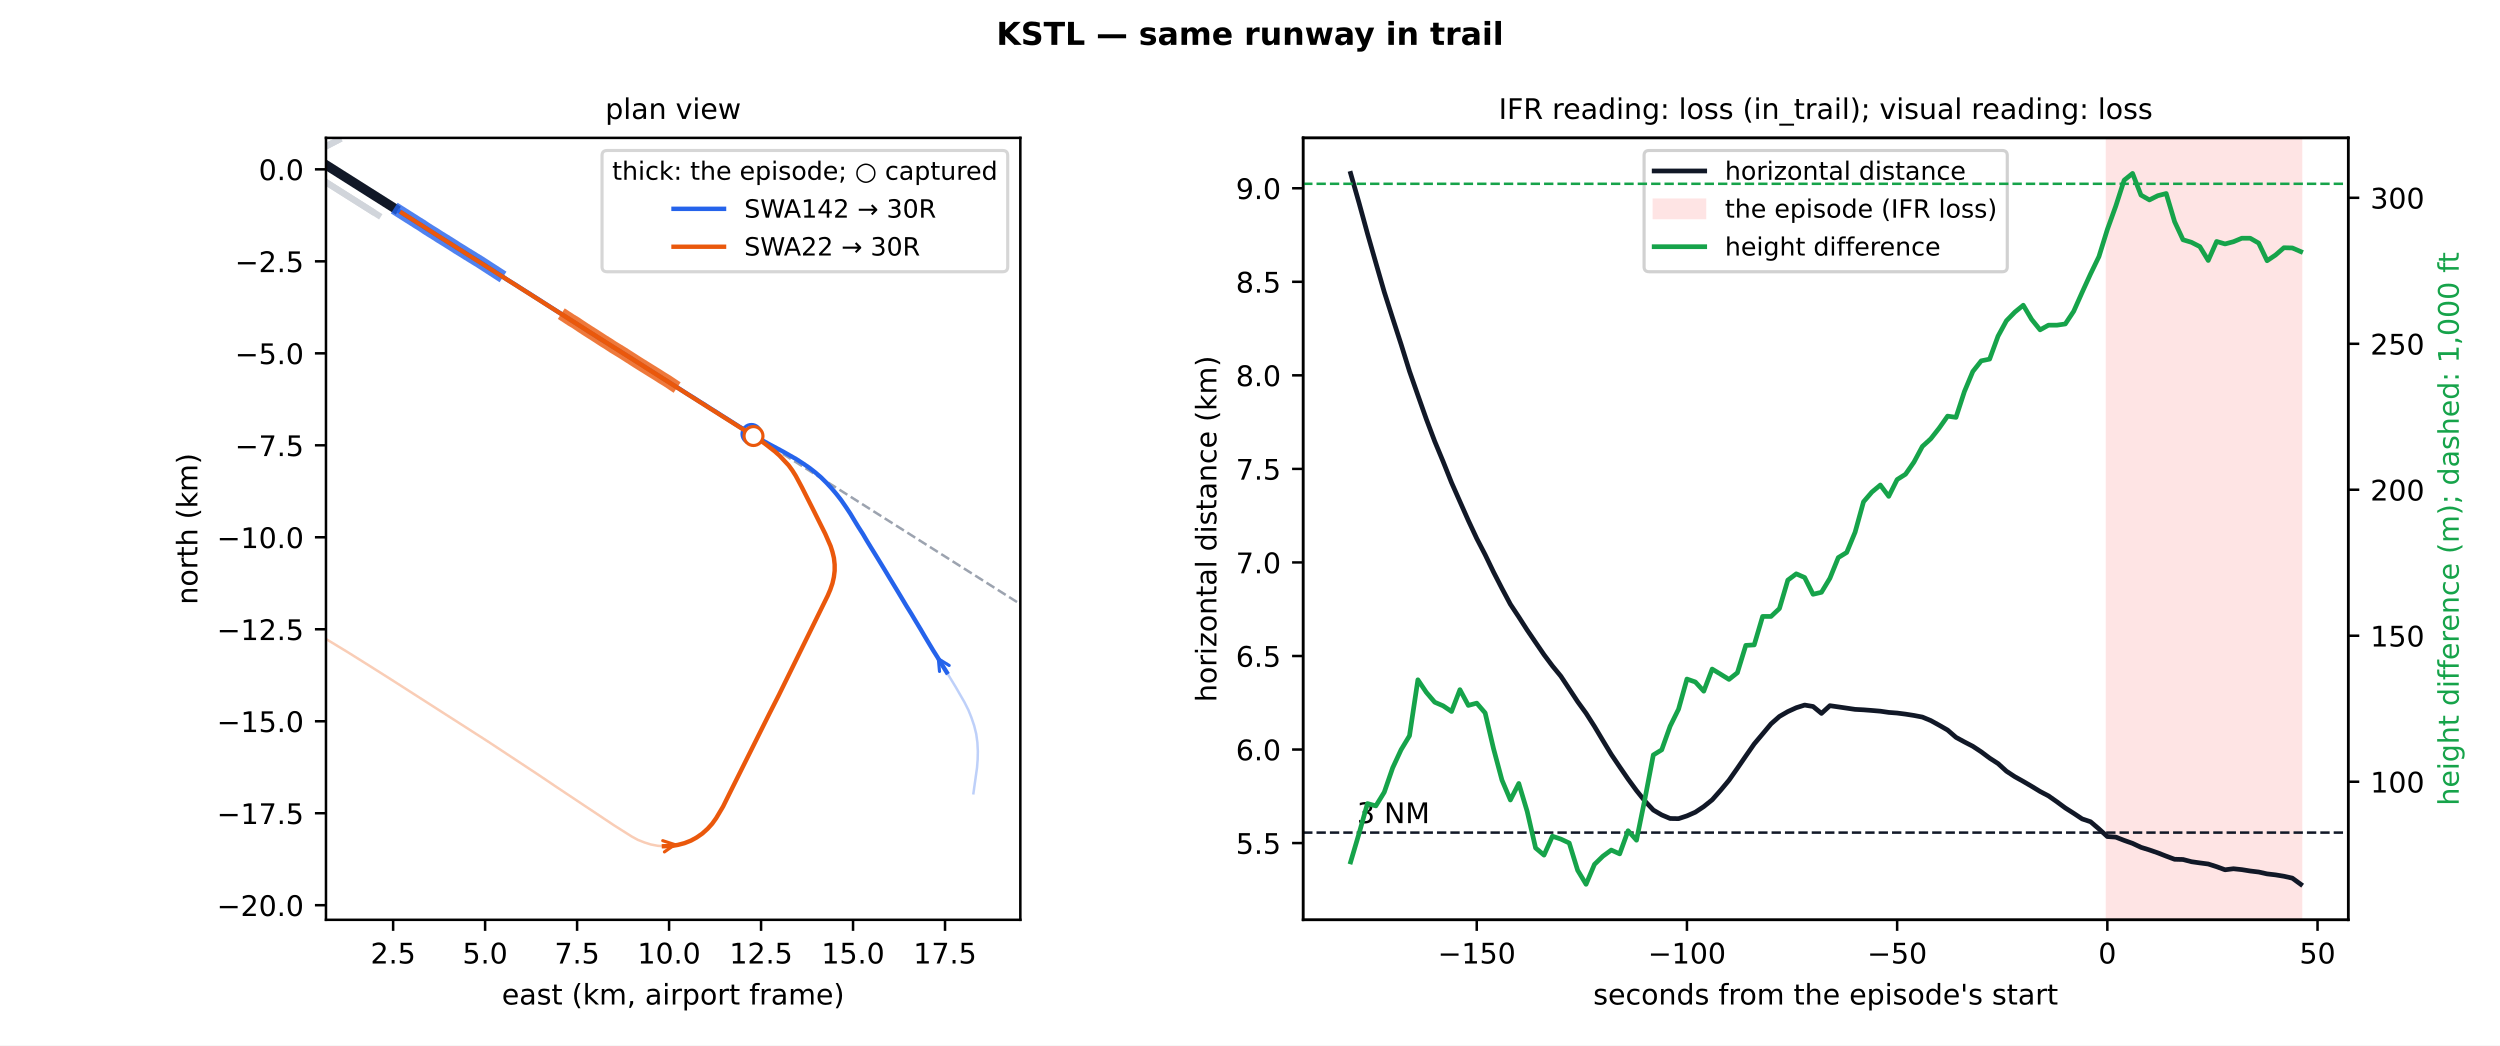
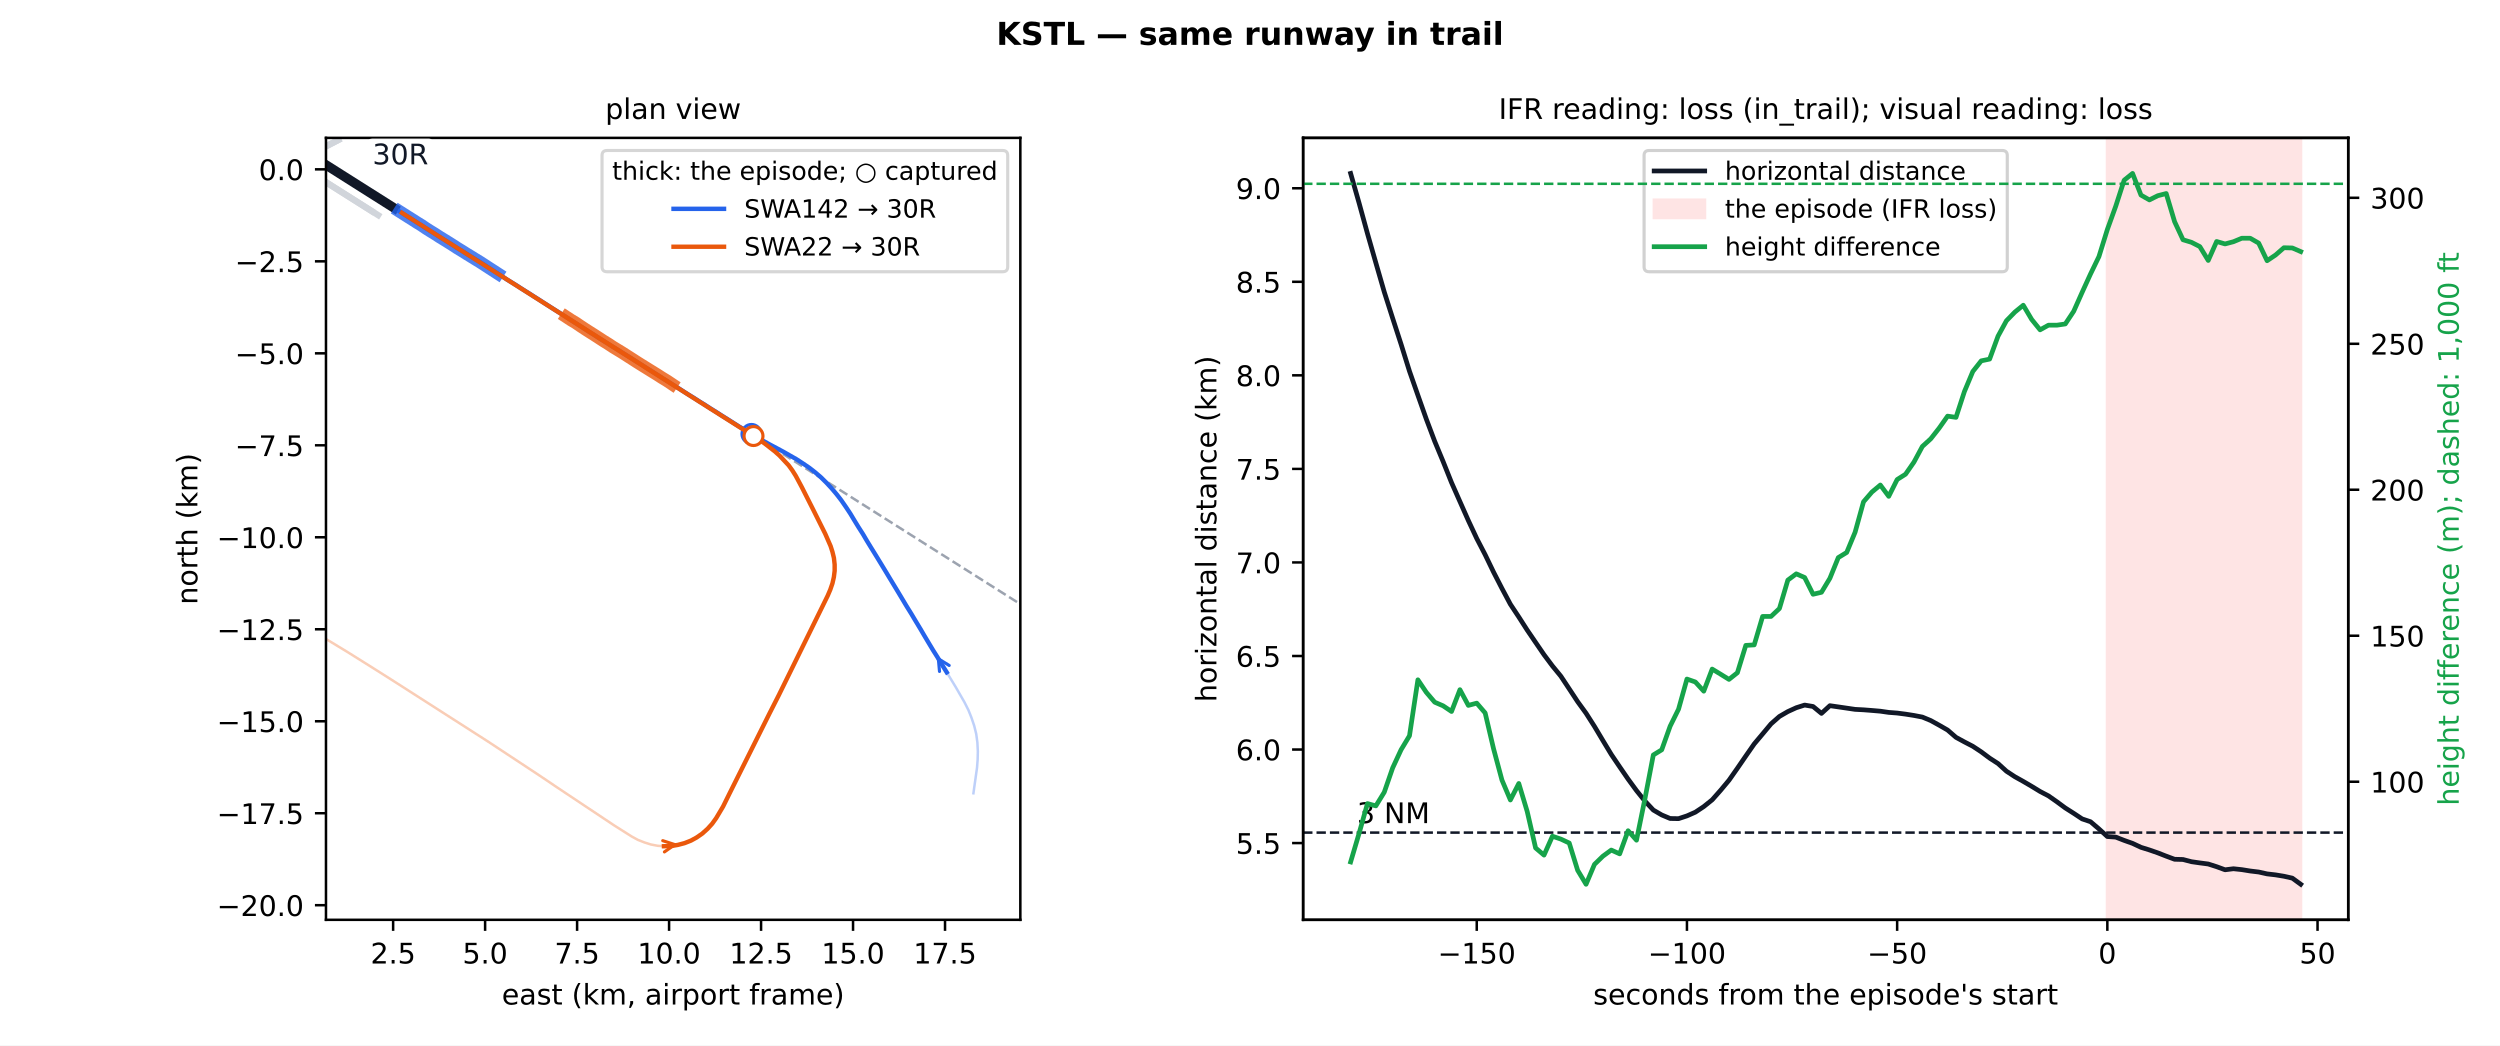
<svg xmlns="http://www.w3.org/2000/svg" xmlns:xlink="http://www.w3.org/1999/xlink" width="792pt" height="331.2pt" viewBox="0 0 792 331.2" version="1.1">
  <defs>
    <style type="text/css">*{stroke-linejoin: round; stroke-linecap: butt}</style>
  </defs>
  <g id="figure_1">
    <g id="patch_1">
      <path d="M 0 331.2  L 792 331.2  L 792 0  L 0 0  z " style="fill: #ffffff" />
    </g>
    <g id="axes_1">
      <g id="patch_2">
        <path d="M 103.269 291.398  L 323.242 291.398  L 323.242 43.682  L 103.269 43.682  z " style="fill: #ffffff" />
      </g>
      <g id="matplotlib.axis_1">
        <g id="xtick_1">
          <g id="line2d_1">
            <defs>
              <path id="mc7e60ac527" d="M 0 0  L 0 3.5  " style="stroke: #000000; stroke-width: 0.8" />
            </defs>
            <g>
              <use xlink:href="#mc7e60ac527" x="124.543" y="291.398" style="stroke: #000000; stroke-width: 0.8" />
            </g>
          </g>
          <g id="text_1">
            <text style="font-size: 9px; font-family: 'DejaVu Sans', 'Bitstream Vera Sans', 'Computer Modern Sans Serif', 'Lucida Grande', 'Verdana', 'Geneva', 'Lucid', 'Arial', 'Helvetica', 'Avant Garde', sans-serif; text-anchor: middle" x="124.543" y="305.236" transform="rotate(-0 124.5431 305.2358)">2.5</text>
          </g>
        </g>
        <g id="xtick_2">
          <g id="line2d_2">
            <g>
              <use xlink:href="#mc7e60ac527" x="153.683" y="291.398" style="stroke: #000000; stroke-width: 0.8" />
            </g>
          </g>
          <g id="text_2">
            <text style="font-size: 9px; font-family: 'DejaVu Sans', 'Bitstream Vera Sans', 'Computer Modern Sans Serif', 'Lucida Grande', 'Verdana', 'Geneva', 'Lucid', 'Arial', 'Helvetica', 'Avant Garde', sans-serif; text-anchor: middle" x="153.683" y="305.236" transform="rotate(-0 153.6833 305.2358)">5.0</text>
          </g>
        </g>
        <g id="xtick_3">
          <g id="line2d_3">
            <g>
              <use xlink:href="#mc7e60ac527" x="182.824" y="291.398" style="stroke: #000000; stroke-width: 0.8" />
            </g>
          </g>
          <g id="text_3">
            <text style="font-size: 9px; font-family: 'DejaVu Sans', 'Bitstream Vera Sans', 'Computer Modern Sans Serif', 'Lucida Grande', 'Verdana', 'Geneva', 'Lucid', 'Arial', 'Helvetica', 'Avant Garde', sans-serif; text-anchor: middle" x="182.824" y="305.236" transform="rotate(-0 182.8236 305.2358)">7.5</text>
          </g>
        </g>
        <g id="xtick_4">
          <g id="line2d_4">
            <g>
              <use xlink:href="#mc7e60ac527" x="211.964" y="291.398" style="stroke: #000000; stroke-width: 0.8" />
            </g>
          </g>
          <g id="text_4">
            <text style="font-size: 9px; font-family: 'DejaVu Sans', 'Bitstream Vera Sans', 'Computer Modern Sans Serif', 'Lucida Grande', 'Verdana', 'Geneva', 'Lucid', 'Arial', 'Helvetica', 'Avant Garde', sans-serif; text-anchor: middle" x="211.964" y="305.236" transform="rotate(-0 211.9638 305.2358)">10.0</text>
          </g>
        </g>
        <g id="xtick_5">
          <g id="line2d_5">
            <g>
              <use xlink:href="#mc7e60ac527" x="241.104" y="291.398" style="stroke: #000000; stroke-width: 0.8" />
            </g>
          </g>
          <g id="text_5">
            <text style="font-size: 9px; font-family: 'DejaVu Sans', 'Bitstream Vera Sans', 'Computer Modern Sans Serif', 'Lucida Grande', 'Verdana', 'Geneva', 'Lucid', 'Arial', 'Helvetica', 'Avant Garde', sans-serif; text-anchor: middle" x="241.104" y="305.236" transform="rotate(-0 241.1041 305.2358)">12.5</text>
          </g>
        </g>
        <g id="xtick_6">
          <g id="line2d_6">
            <g>
              <use xlink:href="#mc7e60ac527" x="270.244" y="291.398" style="stroke: #000000; stroke-width: 0.8" />
            </g>
          </g>
          <g id="text_6">
            <text style="font-size: 9px; font-family: 'DejaVu Sans', 'Bitstream Vera Sans', 'Computer Modern Sans Serif', 'Lucida Grande', 'Verdana', 'Geneva', 'Lucid', 'Arial', 'Helvetica', 'Avant Garde', sans-serif; text-anchor: middle" x="270.244" y="305.236" transform="rotate(-0 270.2444 305.2358)">15.0</text>
          </g>
        </g>
        <g id="xtick_7">
          <g id="line2d_7">
            <g>
              <use xlink:href="#mc7e60ac527" x="299.385" y="291.398" style="stroke: #000000; stroke-width: 0.8" />
            </g>
          </g>
          <g id="text_7">
            <text style="font-size: 9px; font-family: 'DejaVu Sans', 'Bitstream Vera Sans', 'Computer Modern Sans Serif', 'Lucida Grande', 'Verdana', 'Geneva', 'Lucid', 'Arial', 'Helvetica', 'Avant Garde', sans-serif; text-anchor: middle" x="299.385" y="305.236" transform="rotate(-0 299.3846 305.2358)">17.5</text>
          </g>
        </g>
        <g id="text_8">
          <text style="font-size: 9px; font-family: 'DejaVu Sans', 'Bitstream Vera Sans', 'Computer Modern Sans Serif', 'Lucida Grande', 'Verdana', 'Geneva', 'Lucid', 'Arial', 'Helvetica', 'Avant Garde', sans-serif; text-anchor: middle" x="213.255" y="318.236" transform="rotate(-0 213.2555 318.2365)">east (km, airport frame)</text>
        </g>
      </g>
      <g id="matplotlib.axis_2">
        <g id="ytick_1">
          <g id="line2d_8">
            <defs>
              <path id="m65dd26fcb1" d="M 0 0  L -3.5 0  " style="stroke: #000000; stroke-width: 0.8" />
            </defs>
            <g>
              <use xlink:href="#m65dd26fcb1" x="103.269" y="286.772" style="stroke: #000000; stroke-width: 0.8" />
            </g>
          </g>
          <g id="text_9">
            <text style="font-size: 9px; font-family: 'DejaVu Sans', 'Bitstream Vera Sans', 'Computer Modern Sans Serif', 'Lucida Grande', 'Verdana', 'Geneva', 'Lucid', 'Arial', 'Helvetica', 'Avant Garde', sans-serif; text-anchor: end" x="96.269" y="290.191" transform="rotate(-0 96.26948 290.1907)">−20.0</text>
          </g>
        </g>
        <g id="ytick_2">
          <g id="line2d_9">
            <g>
              <use xlink:href="#m65dd26fcb1" x="103.269" y="257.632" style="stroke: #000000; stroke-width: 0.8" />
            </g>
          </g>
          <g id="text_10">
            <text style="font-size: 9px; font-family: 'DejaVu Sans', 'Bitstream Vera Sans', 'Computer Modern Sans Serif', 'Lucida Grande', 'Verdana', 'Geneva', 'Lucid', 'Arial', 'Helvetica', 'Avant Garde', sans-serif; text-anchor: end" x="96.269" y="261.05" transform="rotate(-0 96.26948 261.0505)">−17.5</text>
          </g>
        </g>
        <g id="ytick_3">
          <g id="line2d_10">
            <g>
              <use xlink:href="#m65dd26fcb1" x="103.269" y="228.491" style="stroke: #000000; stroke-width: 0.8" />
            </g>
          </g>
          <g id="text_11">
            <text style="font-size: 9px; font-family: 'DejaVu Sans', 'Bitstream Vera Sans', 'Computer Modern Sans Serif', 'Lucida Grande', 'Verdana', 'Geneva', 'Lucid', 'Arial', 'Helvetica', 'Avant Garde', sans-serif; text-anchor: end" x="96.269" y="231.91" transform="rotate(-0 96.26948 231.9102)">−15.0</text>
          </g>
        </g>
        <g id="ytick_4">
          <g id="line2d_11">
            <g>
              <use xlink:href="#m65dd26fcb1" x="103.269" y="199.351" style="stroke: #000000; stroke-width: 0.8" />
            </g>
          </g>
          <g id="text_12">
            <text style="font-size: 9px; font-family: 'DejaVu Sans', 'Bitstream Vera Sans', 'Computer Modern Sans Serif', 'Lucida Grande', 'Verdana', 'Geneva', 'Lucid', 'Arial', 'Helvetica', 'Avant Garde', sans-serif; text-anchor: end" x="96.269" y="202.77" transform="rotate(-0 96.26948 202.77)">−12.5</text>
          </g>
        </g>
        <g id="ytick_5">
          <g id="line2d_12">
            <g>
              <use xlink:href="#m65dd26fcb1" x="103.269" y="170.211" style="stroke: #000000; stroke-width: 0.8" />
            </g>
          </g>
          <g id="text_13">
            <text style="font-size: 9px; font-family: 'DejaVu Sans', 'Bitstream Vera Sans', 'Computer Modern Sans Serif', 'Lucida Grande', 'Verdana', 'Geneva', 'Lucid', 'Arial', 'Helvetica', 'Avant Garde', sans-serif; text-anchor: end" x="96.269" y="173.63" transform="rotate(-0 96.26948 173.6297)">−10.0</text>
          </g>
        </g>
        <g id="ytick_6">
          <g id="line2d_13">
            <g>
              <use xlink:href="#m65dd26fcb1" x="103.269" y="141.07" style="stroke: #000000; stroke-width: 0.8" />
            </g>
          </g>
          <g id="text_14">
            <text style="font-size: 9px; font-family: 'DejaVu Sans', 'Bitstream Vera Sans', 'Computer Modern Sans Serif', 'Lucida Grande', 'Verdana', 'Geneva', 'Lucid', 'Arial', 'Helvetica', 'Avant Garde', sans-serif; text-anchor: end" x="96.269" y="144.489" transform="rotate(-0 96.26948 144.4894)">−7.5</text>
          </g>
        </g>
        <g id="ytick_7">
          <g id="line2d_14">
            <g>
              <use xlink:href="#m65dd26fcb1" x="103.269" y="111.93" style="stroke: #000000; stroke-width: 0.8" />
            </g>
          </g>
          <g id="text_15">
            <text style="font-size: 9px; font-family: 'DejaVu Sans', 'Bitstream Vera Sans', 'Computer Modern Sans Serif', 'Lucida Grande', 'Verdana', 'Geneva', 'Lucid', 'Arial', 'Helvetica', 'Avant Garde', sans-serif; text-anchor: end" x="96.269" y="115.349" transform="rotate(-0 96.26948 115.3492)">−5.0</text>
          </g>
        </g>
        <g id="ytick_8">
          <g id="line2d_15">
            <g>
              <use xlink:href="#m65dd26fcb1" x="103.269" y="82.79" style="stroke: #000000; stroke-width: 0.8" />
            </g>
          </g>
          <g id="text_16">
            <text style="font-size: 9px; font-family: 'DejaVu Sans', 'Bitstream Vera Sans', 'Computer Modern Sans Serif', 'Lucida Grande', 'Verdana', 'Geneva', 'Lucid', 'Arial', 'Helvetica', 'Avant Garde', sans-serif; text-anchor: end" x="96.269" y="86.209" transform="rotate(-0 96.26948 86.20892)">−2.5</text>
          </g>
        </g>
        <g id="ytick_9">
          <g id="line2d_16">
            <g>
              <use xlink:href="#m65dd26fcb1" x="103.269" y="53.65" style="stroke: #000000; stroke-width: 0.8" />
            </g>
          </g>
          <g id="text_17">
            <text style="font-size: 9px; font-family: 'DejaVu Sans', 'Bitstream Vera Sans', 'Computer Modern Sans Serif', 'Lucida Grande', 'Verdana', 'Geneva', 'Lucid', 'Arial', 'Helvetica', 'Avant Garde', sans-serif; text-anchor: end" x="96.269" y="57.069" transform="rotate(-0 96.26948 57.06866)">0.0</text>
          </g>
        </g>
        <g id="text_18">
          <text style="font-size: 9px; font-family: 'DejaVu Sans', 'Bitstream Vera Sans', 'Computer Modern Sans Serif', 'Lucida Grande', 'Verdana', 'Geneva', 'Lucid', 'Arial', 'Helvetica', 'Avant Garde', sans-serif; text-anchor: middle" x="62.527" y="167.54" transform="rotate(-90 62.52659 167.5401)">north (km)</text>
        </g>
      </g>
      <g id="line2d_17">
        <path d="M 84.054 56.262  L 108.062 43.882  " clip-path="url(#pfcea15c31d)" style="fill: none; stroke: #d1d5db; stroke-width: 2" />
      </g>
      <g id="line2d_18">
        <path d="M 55.054 39.045  L 82.088 56.121  " clip-path="url(#pfcea15c31d)" style="fill: none; stroke: #d1d5db; stroke-width: 2" />
      </g>
      <g id="line2d_19">
        <path d="M 99.128 49.632  L 126.195 66.742  " clip-path="url(#pfcea15c31d)" style="fill: none; stroke: #d1d5db; stroke-width: 2" />
      </g>
      <g id="line2d_20">
        <path d="M 87.542 47.781  L 120.637 68.698  " clip-path="url(#pfcea15c31d)" style="fill: none; stroke: #d1d5db; stroke-width: 2" />
      </g>
      <g id="line2d_21">
        <path d="M 108.051 43.892  L 84.04 56.265  " clip-path="url(#pfcea15c31d)" style="fill: none; stroke: #d1d5db; stroke-width: 2" />
      </g>
      <g id="line2d_22">
        <path d="M 82.085 56.12  L 55.057 39.036  " clip-path="url(#pfcea15c31d)" style="fill: none; stroke: #d1d5db; stroke-width: 2" />
      </g>
      <g id="line2d_23">
        <path d="M 118.618 67.431  L 85.53 46.502  " clip-path="url(#pfcea15c31d)" style="fill: none; stroke: #d1d5db; stroke-width: 2" />
      </g>
      <g id="line2d_24">
        <path d="M 126.184 66.742  L 99.123 49.624  " clip-path="url(#pfcea15c31d)" style="fill: none; stroke: #111827; stroke-width: 3" />
      </g>
      <g id="line2d_25">
        <path d="M 126.184 66.742  L 323.199 191.365  " clip-path="url(#pfcea15c31d)" style="fill: none; stroke-dasharray: 2.96,1.28; stroke-dashoffset: 0; stroke: #9ca3af; stroke-width: 0.8" />
      </g>
      <g id="line2d_26">
        <path d="M 308.377 251.306  L 309.519 243.228  L 309.717 240.696  L 309.783 238.036  L 309.636 235.23  L 309.263 232.494  L 308.611 229.879  L 307.743 227.315  L 306.808 224.98  L 305.517 222.416  L 302.775 217.672  L 269.383 162.722  L 266.519 158.49  L 265.033 156.567  L 263.412 154.655  L 260.013 151.157  L 256.428 148.222  L 252.273 145.458  L 244.016 140.898  L 240.034 138.654  L 232.383 134.005  L 195.501 110.687  L 189.454 106.926  L 182.167 102.252  L 161.928 89.362  L 157.683 86.657  L 149.127 81.211  L 141.97 76.729  L 132.137 70.52  L 126.582 66.995  L 126.582 66.995  " clip-path="url(#pfcea15c31d)" style="fill: none; stroke: #2563eb; stroke-opacity: 0.3; stroke-width: 0.8; stroke-linecap: square" />
      </g>
      <g id="line2d_27">
        <path d="M 299.929 212.992  L 298.467 210.641  L 297.107 208.384  L 295.631 206.048  L 294.197 203.662  L 292.816 201.351  L 291.603 199.279  L 289.998 196.622  L 288.636 194.341  L 287.17 191.987  L 285.769 189.636  L 284.418 187.387  L 282.983 185.019  L 281.509 182.584  L 280.135 180.302  L 278.771 178.062  L 277.434 175.878  L 275.989 173.543  L 274.655 171.367  L 273.352 169.151  L 271.944 166.954  L 270.649 164.836  L 269.383 162.722  L 267.98 160.605  L 266.519 158.49  L 265.033 156.567  L 263.412 154.655  L 261.738 152.855  L 260.013 151.157  L 258.174 149.581  L 256.428 148.222  L 254.28 146.762  L 252.273 145.458  L 250.24 144.307  L 248.182 143.125  L 246.091 142.003  L 244.016 140.898  L 242.07 139.831  L 240.034 138.654  L 238.057 137.473  L 236.178 136.336  L 234.209 135.174  L 232.383 134.005  L 230.557 132.846  L 228.744 131.714  L 226.924 130.544  L 225.122 129.429  L 223.32 128.258  L 221.578 127.193  L 219.792 126.034  L 218.041 124.973  L 216.333 123.879  L 214.602 122.758  L 212.977 121.739  L 211.279 120.656  L 210.106 119.946  L 208.016 118.584  L 206.401 117.577  L 204.842 116.588  L 203.236 115.56  L 201.619 114.548  L 200.067 113.542  L 198.582 112.616  L 197.057 111.684  L 195.501 110.687  L 193.981 109.77  L 192.469 108.792  L 190.954 107.862  L 189.454 106.926  L 188.001 105.97  L 186.481 105.044  L 185.146 104.148  L 183.659 103.182  L 182.167 102.252  L 180.702 101.312  L 179.345 100.424  L 177.834 99.453  L 176.437 98.574  L 175.005 97.672  L 173.491 96.699  L 172.06 95.783  L 170.64 94.858  L 169.124 93.908  L 167.701 92.985  L 166.321 92.137  L 164.875 91.22  L 163.493 90.319  L 161.928 89.362  L 160.539 88.515  L 159.303 87.674  L 157.683 86.657  L 156.282 85.745  L 154.833 84.816  L 153.438 83.901  L 151.968 82.953  L 150.525 82.077  L 149.127 81.211  L 147.778 80.391  L 146.28 79.444  L 144.823 78.559  L 143.4 77.628  L 141.97 76.729  L 140.575 75.863  L 139.256 75.058  L 137.717 74.057  L 136.3 73.193  L 134.898 72.303  L 133.48 71.341  L 132.137 70.52  L 130.735 69.622  L 129.332 68.744  L 127.957 67.869  L 126.582 66.995  " clip-path="url(#pfcea15c31d)" style="fill: none; stroke: #2563eb; stroke-width: 1.4; stroke-linecap: square" />
      </g>
      <g id="line2d_28">
        <path d="M 157.683 86.657  L 156.282 85.745  L 154.833 84.816  L 153.438 83.901  L 151.968 82.953  L 150.525 82.077  L 149.127 81.211  L 147.778 80.391  L 146.28 79.444  L 144.823 78.559  L 143.4 77.628  L 141.97 76.729  L 140.575 75.863  L 139.256 75.058  L 137.717 74.057  L 136.3 73.193  L 134.898 72.303  L 133.48 71.341  L 132.137 70.52  L 130.735 69.622  L 129.332 68.744  L 127.957 67.869  L 126.582 66.995  " clip-path="url(#pfcea15c31d)" style="fill: none; stroke: #2563eb; stroke-opacity: 0.8; stroke-width: 4; stroke-linecap: square" />
      </g>
      <g id="line2d_29">
        <defs>
          <path id="m8facad682d" d="M 0 3  C 0.796 3 1.559 2.684 2.121 2.121  C 2.684 1.559 3 0.796 3 0  C 3 -0.796 2.684 -1.559 2.121 -2.121  C 1.559 -2.684 0.796 -3 0 -3  C -0.796 -3 -1.559 -2.684 -2.121 -2.121  C -2.684 -1.559 -3 -0.796 -3 0  C -3 0.796 -2.684 1.559 -2.121 2.121  C -1.559 2.684 -0.796 3 0 3  z " style="stroke: #2563eb" />
        </defs>
        <g clip-path="url(#pfcea15c31d)">
          <use xlink:href="#m8facad682d" x="238.057" y="137.473" style="fill: #ffffff; stroke: #2563eb" />
        </g>
      </g>
      <g id="line2d_30">
        <path d="M -1 136.412  L 27.743 154.355  L 53.824 171.09  L 89.253 193.873  L 93.834 196.726  L 109.834 206.407  L 118.632 211.922  L 124.916 215.904  L 150.623 232.372  L 154.368 234.772  L 170.972 245.728  L 176.365 249.367  L 194.536 261.468  L 200.109 264.991  L 202.067 266.064  L 204.147 266.883  L 206.201 267.534  L 208.375 267.948  L 210.34 268.086  L 212.602 268.035  L 214.769 267.658  L 216.868 267.105  L 218.897 266.304  L 220.686 265.32  L 222.46 264.093  L 224.142 262.582  L 225.593 260.99  L 226.883 259.191  L 229.067 255.511  L 231.035 251.531  L 243.773 226.023  L 246.729 220.214  L 262.218 188.713  L 263.035 186.796  L 263.716 184.82  L 264.168 182.84  L 264.415 180.845  L 264.416 178.858  L 264.182 176.741  L 263.713 174.81  L 263.138 173.01  L 261.435 169.112  L 257.707 161.632  L 254.031 154.366  L 252.103 150.764  L 251.008 149.024  L 249.845 147.419  L 246.979 144.36  L 245.413 142.961  L 242.142 140.418  L 237.031 137.038  L 224.805 129.308  L 145.78 79.14  L 140.013 75.496  L 127.332 67.442  L 127.332 67.442  " clip-path="url(#pfcea15c31d)" style="fill: none; stroke: #ea580c; stroke-opacity: 0.3; stroke-width: 0.8; stroke-linecap: square" />
      </g>
      <g id="line2d_31">
        <path d="M 210.34 268.086  L 212.602 268.035  L 214.769 267.658  L 216.868 267.105  L 218.897 266.304  L 220.686 265.32  L 222.46 264.093  L 224.142 262.582  L 225.593 260.99  L 226.883 259.191  L 229.067 255.511  L 231.035 251.531  L 243.773 226.023  L 246.729 220.214  L 262.218 188.713  L 263.035 186.796  L 263.716 184.82  L 264.168 182.84  L 264.415 180.845  L 264.416 178.858  L 264.182 176.741  L 263.713 174.81  L 263.138 173.01  L 261.435 169.112  L 257.707 161.632  L 254.031 154.366  L 252.103 150.764  L 251.008 149.024  L 249.845 147.419  L 246.979 144.36  L 245.413 142.961  L 242.142 140.418  L 237.031 137.038  L 224.805 129.308  L 145.78 79.14  L 140.013 75.496  L 127.332 67.442  L 127.332 67.442  " clip-path="url(#pfcea15c31d)" style="fill: none; stroke: #ea580c; stroke-width: 1.4; stroke-linecap: square" />
      </g>
      <g id="line2d_32">
        <path d="M 212.849 121.67  L 211.303 120.636  L 209.679 119.65  L 208.083 118.621  L 206.426 117.602  L 204.836 116.611  L 203.257 115.632  L 201.711 114.663  L 200.206 113.692  L 198.718 112.741  L 197.129 111.719  L 195.678 110.835  L 194.153 109.91  L 192.652 108.914  L 191.143 107.984  L 189.7 107.041  L 188.265 106.111  L 186.756 105.161  L 185.297 104.225  L 183.889 103.295  L 182.445 102.309  L 180.958 101.421  L 179.488 100.458  " clip-path="url(#pfcea15c31d)" style="fill: none; stroke: #ea580c; stroke-opacity: 0.8; stroke-width: 4; stroke-linecap: square" />
      </g>
      <g id="line2d_33">
        <defs>
          <path id="mf79ed0f9c4" d="M 0 3  C 0.796 3 1.559 2.684 2.121 2.121  C 2.684 1.559 3 0.796 3 0  C 3 -0.796 2.684 -1.559 2.121 -2.121  C 1.559 -2.684 0.796 -3 0 -3  C -0.796 -3 -1.559 -2.684 -2.121 -2.121  C -2.684 -1.559 -3 -0.796 -3 0  C -3 0.796 -2.684 1.559 -2.121 2.121  C -1.559 2.684 -0.796 3 0 3  z " style="stroke: #ea580c" />
        </defs>
        <g clip-path="url(#pfcea15c31d)">
          <use xlink:href="#mf79ed0f9c4" x="238.708" y="138.137" style="fill: #ffffff; stroke: #ea580c" />
        </g>
      </g>
      <g id="patch_3">
        <path d="M 103.269 291.398  L 103.269 43.682  " style="fill: none; stroke: #000000; stroke-width: 0.8; stroke-linejoin: miter; stroke-linecap: square" />
      </g>
      <g id="patch_4">
        <path d="M 323.242 291.398  L 323.242 43.682  " style="fill: none; stroke: #000000; stroke-width: 0.8; stroke-linejoin: miter; stroke-linecap: square" />
      </g>
      <g id="patch_5">
        <path d="M 103.269 291.398  L 323.242 291.398  " style="fill: none; stroke: #000000; stroke-width: 0.8; stroke-linejoin: miter; stroke-linecap: square" />
      </g>
      <g id="patch_6">
        <path d="M 103.269 43.682  L 323.242 43.682  " style="fill: none; stroke: #000000; stroke-width: 0.8; stroke-linejoin: miter; stroke-linecap: square" />
      </g>
-       <g id="patch_7">
+       <g id="text_19">
+         <g id="patch_7">
+           <path d="M 117.999 55.582  L 135.705 55.582  Q 137.055 55.582 137.055 54.232  L 137.055 45.232  Q 137.055 43.882 135.705 43.882  L 117.999 43.882  Q 116.649 43.882 116.649 45.232  L 116.649 54.232  Q 116.649 55.582 117.999 55.582  z " style="fill: #ffffff; opacity: 0.85" />
+         </g>
+         <text style="font-size: 9px; font-family: 'DejaVu Sans', 'Bitstream Vera Sans', 'Computer Modern Sans Serif', 'Lucida Grande', 'Verdana', 'Geneva', 'Lucid', 'Arial', 'Helvetica', 'Avant Garde', sans-serif; text-anchor: start; fill: #111827" x="117.999" y="52.07" transform="rotate(-0 117.9992 52.06963)">30R</text>
+       </g>
+       <g id="patch_8">
        <path d="M 298.878 211.293  Q 297.78 209.52 297.27 208.697  " style="fill: none; stroke: #2563eb; stroke-linecap: round" />
        <path d="M 297.635 212.705  L 297.27 208.697  L 300.696 210.81  " style="fill: none; stroke: #2563eb; stroke-linecap: round" />
      </g>
-       <g id="patch_8">
+       <g id="patch_9">
        <path d="M 212.32 267.788  Q 213.606 267.595 213.786 267.568  " style="fill: none; stroke: #ea580c; stroke-linecap: round" />
        <path d="M 209.958 266.323  L 213.786 267.568  L 210.493 269.883  " style="fill: none; stroke: #ea580c; stroke-linecap: round" />
      </g>
-       <g id="text_19">
+       <g id="text_20">
        <text style="font-size: 9px; font-family: 'DejaVu Sans', 'Bitstream Vera Sans', 'Computer Modern Sans Serif', 'Lucida Grande', 'Verdana', 'Geneva', 'Lucid', 'Arial', 'Helvetica', 'Avant Garde', sans-serif; text-anchor: middle" x="213.255" y="37.682" transform="rotate(-0 213.2555 37.68234)">plan view</text>
      </g>
      <g id="legend_1">
-         <g id="patch_9">
+         <g id="patch_10">
          <path d="M 192.325 86.084  L 317.642 86.084  Q 319.242 86.084 319.242 84.484  L 319.242 49.282  Q 319.242 47.682 317.642 47.682  L 192.325 47.682  Q 190.725 47.682 190.725 49.282  L 190.725 84.484  Q 190.725 86.084 192.325 86.084  z " style="fill: #ffffff; opacity: 0.8; stroke: #cccccc; stroke-linejoin: miter" />
        </g>
-         <g id="text_20">
+         <g id="text_21">
          <text style="font-size: 8px; font-family: 'DejaVu Sans', 'Bitstream Vera Sans', 'Computer Modern Sans Serif', 'Lucida Grande', 'Verdana', 'Geneva', 'Lucid', 'Arial', 'Helvetica', 'Avant Garde', sans-serif; text-anchor: start" x="193.925" y="56.961" transform="rotate(-0 193.9253 56.96109)">thick: the episode; ○ captured</text>
        </g>
        <g id="line2d_34">
          <path d="M 213.373 66.162  L 221.373 66.162  L 229.373 66.162  " style="fill: none; stroke: #2563eb; stroke-width: 1.4; stroke-linecap: square" />
        </g>
-         <g id="text_21">
+         <g id="text_22">
          <text style="font-size: 8px; font-family: 'DejaVu Sans', 'Bitstream Vera Sans', 'Computer Modern Sans Serif', 'Lucida Grande', 'Verdana', 'Geneva', 'Lucid', 'Arial', 'Helvetica', 'Avant Garde', sans-serif; text-anchor: start" x="235.773" y="68.962" transform="rotate(-0 235.7728 68.96172)">SWA142 → 30R</text>
        </g>
        <g id="line2d_35">
          <path d="M 213.373 78.162  L 221.373 78.162  L 229.373 78.162  " style="fill: none; stroke: #ea580c; stroke-width: 1.4; stroke-linecap: square" />
        </g>
-         <g id="text_22">
+         <g id="text_23">
          <text style="font-size: 8px; font-family: 'DejaVu Sans', 'Bitstream Vera Sans', 'Computer Modern Sans Serif', 'Lucida Grande', 'Verdana', 'Geneva', 'Lucid', 'Arial', 'Helvetica', 'Avant Garde', sans-serif; text-anchor: start" x="235.773" y="80.962" transform="rotate(-0 235.7728 80.96234)">SWA22 → 30R</text>
        </g>
      </g>
    </g>
    <g id="axes_2">
-       <g id="patch_10">
+       <g id="patch_11">
        <path d="M 412.831 291.398  L 743.918 291.398  L 743.918 43.682  L 412.831 43.682  z " style="fill: #ffffff" />
      </g>
-       <g id="patch_11">
+       <g id="patch_12">
        <path d="M 667.605 291.398  L 728.868 291.398  L 728.868 43.682  L 667.605 43.682  z " clip-path="url(#p0a7c5f6a83)" style="fill: #fecaca; opacity: 0.5; stroke: #fecaca; stroke-linejoin: miter" />
      </g>
      <g id="matplotlib.axis_3">
        <g id="xtick_8">
          <g id="line2d_36">
            <g>
              <use xlink:href="#mc7e60ac527" x="467.835" y="291.398" style="stroke: #000000; stroke-width: 0.8" />
            </g>
          </g>
-           <g id="text_23">
+           <g id="text_24">
            <text style="font-size: 9px; font-family: 'DejaVu Sans', 'Bitstream Vera Sans', 'Computer Modern Sans Serif', 'Lucida Grande', 'Verdana', 'Geneva', 'Lucid', 'Arial', 'Helvetica', 'Avant Garde', sans-serif; text-anchor: middle" x="467.835" y="305.236" transform="rotate(-0 467.8346 305.2358)">−150</text>
          </g>
        </g>
        <g id="xtick_9">
          <g id="line2d_37">
            <g>
              <use xlink:href="#mc7e60ac527" x="534.425" y="291.398" style="stroke: #000000; stroke-width: 0.8" />
            </g>
          </g>
-           <g id="text_24">
+           <g id="text_25">
            <text style="font-size: 9px; font-family: 'DejaVu Sans', 'Bitstream Vera Sans', 'Computer Modern Sans Serif', 'Lucida Grande', 'Verdana', 'Geneva', 'Lucid', 'Arial', 'Helvetica', 'Avant Garde', sans-serif; text-anchor: middle" x="534.425" y="305.236" transform="rotate(-0 534.4249 305.2358)">−100</text>
          </g>
        </g>
        <g id="xtick_10">
          <g id="line2d_38">
            <g>
              <use xlink:href="#mc7e60ac527" x="601.015" y="291.398" style="stroke: #000000; stroke-width: 0.8" />
            </g>
          </g>
-           <g id="text_25">
+           <g id="text_26">
            <text style="font-size: 9px; font-family: 'DejaVu Sans', 'Bitstream Vera Sans', 'Computer Modern Sans Serif', 'Lucida Grande', 'Verdana', 'Geneva', 'Lucid', 'Arial', 'Helvetica', 'Avant Garde', sans-serif; text-anchor: middle" x="601.015" y="305.236" transform="rotate(-0 601.0151 305.2358)">−50</text>
          </g>
        </g>
        <g id="xtick_11">
          <g id="line2d_39">
            <g>
              <use xlink:href="#mc7e60ac527" x="667.605" y="291.398" style="stroke: #000000; stroke-width: 0.8" />
            </g>
          </g>
-           <g id="text_26">
+           <g id="text_27">
            <text style="font-size: 9px; font-family: 'DejaVu Sans', 'Bitstream Vera Sans', 'Computer Modern Sans Serif', 'Lucida Grande', 'Verdana', 'Geneva', 'Lucid', 'Arial', 'Helvetica', 'Avant Garde', sans-serif; text-anchor: middle" x="667.605" y="305.236" transform="rotate(-0 667.6054 305.2358)">0</text>
          </g>
        </g>
        <g id="xtick_12">
          <g id="line2d_40">
            <g>
              <use xlink:href="#mc7e60ac527" x="734.196" y="291.398" style="stroke: #000000; stroke-width: 0.8" />
            </g>
          </g>
-           <g id="text_27">
+           <g id="text_28">
            <text style="font-size: 9px; font-family: 'DejaVu Sans', 'Bitstream Vera Sans', 'Computer Modern Sans Serif', 'Lucida Grande', 'Verdana', 'Geneva', 'Lucid', 'Arial', 'Helvetica', 'Avant Garde', sans-serif; text-anchor: middle" x="734.196" y="305.236" transform="rotate(-0 734.1957 305.2358)">50</text>
          </g>
        </g>
-         <g id="text_28">
+         <g id="text_29">
          <text style="font-size: 9px; font-family: 'DejaVu Sans', 'Bitstream Vera Sans', 'Computer Modern Sans Serif', 'Lucida Grande', 'Verdana', 'Geneva', 'Lucid', 'Arial', 'Helvetica', 'Avant Garde', sans-serif; text-anchor: middle" x="578.374" y="318.236" transform="rotate(-0 578.3744 318.2365)">seconds from the episode's start</text>
        </g>
      </g>
      <g id="matplotlib.axis_4">
        <g id="ytick_10">
          <g id="line2d_41">
            <g>
              <use xlink:href="#m65dd26fcb1" x="412.831" y="267.081" style="stroke: #000000; stroke-width: 0.8" />
            </g>
          </g>
-           <g id="text_29">
+           <g id="text_30">
            <text style="font-size: 9px; font-family: 'DejaVu Sans', 'Bitstream Vera Sans', 'Computer Modern Sans Serif', 'Lucida Grande', 'Verdana', 'Geneva', 'Lucid', 'Arial', 'Helvetica', 'Avant Garde', sans-serif; text-anchor: end" x="405.831" y="270.5" transform="rotate(-0 405.831 270.5003)">5.5</text>
          </g>
        </g>
        <g id="ytick_11">
          <g id="line2d_42">
            <g>
              <use xlink:href="#m65dd26fcb1" x="412.831" y="237.448" style="stroke: #000000; stroke-width: 0.8" />
            </g>
          </g>
-           <g id="text_30">
+           <g id="text_31">
            <text style="font-size: 9px; font-family: 'DejaVu Sans', 'Bitstream Vera Sans', 'Computer Modern Sans Serif', 'Lucida Grande', 'Verdana', 'Geneva', 'Lucid', 'Arial', 'Helvetica', 'Avant Garde', sans-serif; text-anchor: end" x="405.831" y="240.867" transform="rotate(-0 405.831 240.8666)">6.0</text>
          </g>
        </g>
        <g id="ytick_12">
          <g id="line2d_43">
            <g>
              <use xlink:href="#m65dd26fcb1" x="412.831" y="207.814" style="stroke: #000000; stroke-width: 0.8" />
            </g>
          </g>
-           <g id="text_31">
+           <g id="text_32">
            <text style="font-size: 9px; font-family: 'DejaVu Sans', 'Bitstream Vera Sans', 'Computer Modern Sans Serif', 'Lucida Grande', 'Verdana', 'Geneva', 'Lucid', 'Arial', 'Helvetica', 'Avant Garde', sans-serif; text-anchor: end" x="405.831" y="211.233" transform="rotate(-0 405.831 211.233)">6.5</text>
          </g>
        </g>
        <g id="ytick_13">
          <g id="line2d_44">
            <g>
              <use xlink:href="#m65dd26fcb1" x="412.831" y="178.18" style="stroke: #000000; stroke-width: 0.8" />
            </g>
          </g>
-           <g id="text_32">
+           <g id="text_33">
            <text style="font-size: 9px; font-family: 'DejaVu Sans', 'Bitstream Vera Sans', 'Computer Modern Sans Serif', 'Lucida Grande', 'Verdana', 'Geneva', 'Lucid', 'Arial', 'Helvetica', 'Avant Garde', sans-serif; text-anchor: end" x="405.831" y="181.599" transform="rotate(-0 405.831 181.5993)">7.0</text>
          </g>
        </g>
        <g id="ytick_14">
          <g id="line2d_45">
            <g>
              <use xlink:href="#m65dd26fcb1" x="412.831" y="148.547" style="stroke: #000000; stroke-width: 0.8" />
            </g>
          </g>
-           <g id="text_33">
+           <g id="text_34">
            <text style="font-size: 9px; font-family: 'DejaVu Sans', 'Bitstream Vera Sans', 'Computer Modern Sans Serif', 'Lucida Grande', 'Verdana', 'Geneva', 'Lucid', 'Arial', 'Helvetica', 'Avant Garde', sans-serif; text-anchor: end" x="405.831" y="151.966" transform="rotate(-0 405.831 151.9656)">7.5</text>
          </g>
        </g>
        <g id="ytick_15">
          <g id="line2d_46">
            <g>
              <use xlink:href="#m65dd26fcb1" x="412.831" y="118.913" style="stroke: #000000; stroke-width: 0.8" />
            </g>
          </g>
-           <g id="text_34">
+           <g id="text_35">
            <text style="font-size: 9px; font-family: 'DejaVu Sans', 'Bitstream Vera Sans', 'Computer Modern Sans Serif', 'Lucida Grande', 'Verdana', 'Geneva', 'Lucid', 'Arial', 'Helvetica', 'Avant Garde', sans-serif; text-anchor: end" x="405.831" y="122.332" transform="rotate(-0 405.831 122.3319)">8.0</text>
          </g>
        </g>
        <g id="ytick_16">
          <g id="line2d_47">
            <g>
              <use xlink:href="#m65dd26fcb1" x="412.831" y="89.279" style="stroke: #000000; stroke-width: 0.8" />
            </g>
          </g>
-           <g id="text_35">
+           <g id="text_36">
            <text style="font-size: 9px; font-family: 'DejaVu Sans', 'Bitstream Vera Sans', 'Computer Modern Sans Serif', 'Lucida Grande', 'Verdana', 'Geneva', 'Lucid', 'Arial', 'Helvetica', 'Avant Garde', sans-serif; text-anchor: end" x="405.831" y="92.698" transform="rotate(-0 405.831 92.69827)">8.5</text>
          </g>
        </g>
        <g id="ytick_17">
          <g id="line2d_48">
            <g>
              <use xlink:href="#m65dd26fcb1" x="412.831" y="59.646" style="stroke: #000000; stroke-width: 0.8" />
            </g>
          </g>
-           <g id="text_36">
+           <g id="text_37">
            <text style="font-size: 9px; font-family: 'DejaVu Sans', 'Bitstream Vera Sans', 'Computer Modern Sans Serif', 'Lucida Grande', 'Verdana', 'Geneva', 'Lucid', 'Arial', 'Helvetica', 'Avant Garde', sans-serif; text-anchor: end" x="405.831" y="63.065" transform="rotate(-0 405.831 63.0646)">9.0</text>
          </g>
        </g>
-         <g id="text_37">
+         <g id="text_38">
          <text style="font-size: 9px; font-family: 'DejaVu Sans', 'Bitstream Vera Sans', 'Computer Modern Sans Serif', 'Lucida Grande', 'Verdana', 'Geneva', 'Lucid', 'Arial', 'Helvetica', 'Avant Garde', sans-serif; text-anchor: middle" x="385.356" y="167.54" transform="rotate(-90 385.3561 167.5401)">horizontal distance (km)</text>
        </g>
      </g>
      <g id="line2d_49">
        <path d="M 427.88 54.942  L 430.544 64.277  L 433.208 73.98  L 435.871 83.279  L 438.535 92.499  L 441.198 100.838  L 443.862 109.054  L 446.526 117.607  L 449.189 125.218  L 451.853 132.762  L 454.517 139.816  L 457.18 146.216  L 459.844 152.891  L 462.507 158.902  L 465.171 164.907  L 467.835 170.598  L 470.498 175.731  L 473.162 181.253  L 475.825 186.433  L 478.489 191.433  L 481.153 195.458  L 483.816 199.609  L 486.48 203.52  L 489.143 207.41  L 491.807 210.971  L 494.471 214.216  L 497.134 218.239  L 499.798 222.289  L 502.462 225.951  L 505.125 230.124  L 507.789 234.59  L 510.452 239.001  L 513.116 242.944  L 515.78 246.818  L 518.443 250.456  L 521.107 253.769  L 523.77 256.62  L 526.434 258.176  L 529.098 259.298  L 531.761 259.349  L 534.425 258.472  L 537.088 257.298  L 539.752 255.529  L 542.416 253.386  L 545.079 250.379  L 547.743 247.183  L 550.407 243.381  L 553.07 239.505  L 555.734 235.677  L 558.397 232.509  L 561.061 229.317  L 563.725 226.971  L 566.388 225.429  L 569.052 224.21  L 571.715 223.365  L 574.379 223.815  L 577.043 226.001  L 579.706 223.562  L 582.37 223.945  L 585.033 224.337  L 587.697 224.73  L 590.361 224.869  L 593.024 225.076  L 595.688 225.304  L 598.352 225.689  L 601.015 225.892  L 603.679 226.238  L 606.342 226.658  L 609.006 227.169  L 611.67 228.275  L 614.333 229.747  L 616.997 231.279  L 619.66 233.589  L 622.324 235.039  L 624.988 236.422  L 627.651 238.182  L 630.315 240.17  L 632.978 241.89  L 635.642 244.317  L 638.306 246.065  L 640.969 247.549  L 643.633 249.11  L 646.297 250.737  L 648.96 252.134  L 651.624 254.003  L 654.287 255.967  L 656.951 257.657  L 659.615 259.426  L 662.278 260.324  L 664.942 262.597  L 667.605 265.015  L 670.269 265.198  L 672.933 266.237  L 675.596 267.182  L 678.26 268.434  L 680.923 269.26  L 683.587 270.187  L 686.251 271.229  L 688.914 272.218  L 691.578 272.288  L 694.242 272.986  L 696.905 273.369  L 699.569 273.717  L 702.232 274.57  L 704.896 275.548  L 707.56 275.219  L 710.223 275.504  L 712.887 275.934  L 715.55 276.255  L 718.214 276.85  L 720.878 277.157  L 723.541 277.595  L 726.205 278.193  L 728.868 280.138  " clip-path="url(#p0a7c5f6a83)" style="fill: none; stroke: #111827; stroke-width: 1.5; stroke-linecap: square" />
      </g>
      <g id="line2d_50">
        <path d="M 412.831 263.762  L 743.918 263.762  " clip-path="url(#p0a7c5f6a83)" style="fill: none; stroke-dasharray: 2.96,1.28; stroke-dashoffset: 0; stroke: #111827; stroke-width: 0.8" />
      </g>
-       <g id="patch_12">
+       <g id="patch_13">
        <path d="M 412.831 291.398  L 412.831 43.682  " style="fill: none; stroke: #000000; stroke-width: 0.8; stroke-linejoin: miter; stroke-linecap: square" />
      </g>
-       <g id="patch_13">
+       <g id="patch_14">
        <path d="M 743.918 291.398  L 743.918 43.682  " style="fill: none; stroke: #000000; stroke-width: 0.8; stroke-linejoin: miter; stroke-linecap: square" />
      </g>
-       <g id="patch_14">
+       <g id="patch_15">
        <path d="M 412.831 291.398  L 743.918 291.398  " style="fill: none; stroke: #000000; stroke-width: 0.8; stroke-linejoin: miter; stroke-linecap: square" />
      </g>
-       <g id="patch_15">
+       <g id="patch_16">
        <path d="M 412.831 43.682  L 743.918 43.682  " style="fill: none; stroke: #000000; stroke-width: 0.8; stroke-linejoin: miter; stroke-linecap: square" />
      </g>
-       <g id="text_38">
+       <g id="text_39">
        <text style="font-size: 9px; font-family: 'DejaVu Sans', 'Bitstream Vera Sans', 'Computer Modern Sans Serif', 'Lucida Grande', 'Verdana', 'Geneva', 'Lucid', 'Arial', 'Helvetica', 'Avant Garde', sans-serif; text-anchor: start" x="429.88" y="260.762" transform="rotate(-0 429.8804 260.7624)">3 NM</text>
      </g>
-       <g id="text_39">
+       <g id="text_40">
        <text style="font-size: 9px; font-family: 'DejaVu Sans', 'Bitstream Vera Sans', 'Computer Modern Sans Serif', 'Lucida Grande', 'Verdana', 'Geneva', 'Lucid', 'Arial', 'Helvetica', 'Avant Garde', sans-serif; text-anchor: middle" x="578.374" y="37.682" transform="rotate(-0 578.3744 37.68234)">IFR reading: loss (in_trail); visual reading: loss</text>
      </g>
      <g id="legend_2">
-         <g id="patch_16">
+         <g id="patch_17">
          <path d="M 522.445 86.084  L 634.304 86.084  Q 635.904 86.084 635.904 84.484  L 635.904 49.282  Q 635.904 47.682 634.304 47.682  L 522.445 47.682  Q 520.845 47.682 520.845 49.282  L 520.845 84.484  Q 520.845 86.084 522.445 86.084  z " style="fill: #ffffff; opacity: 0.9; stroke: #cccccc; stroke-linejoin: miter" />
        </g>
        <g id="line2d_51">
          <path d="M 524.045 54.161  L 532.045 54.161  L 540.045 54.161  " style="fill: none; stroke: #111827; stroke-width: 1.5; stroke-linecap: square" />
        </g>
-         <g id="text_40">
+         <g id="text_41">
          <text style="font-size: 8px; font-family: 'DejaVu Sans', 'Bitstream Vera Sans', 'Computer Modern Sans Serif', 'Lucida Grande', 'Verdana', 'Geneva', 'Lucid', 'Arial', 'Helvetica', 'Avant Garde', sans-serif; text-anchor: start" x="546.445" y="56.961" transform="rotate(-0 546.4451 56.96109)">horizontal distance</text>
        </g>
-         <g id="patch_17">
+         <g id="patch_18">
          <path d="M 524.045 68.962  L 540.045 68.962  L 540.045 63.362  L 524.045 63.362  z " style="fill: #fecaca; opacity: 0.5; stroke: #fecaca; stroke-linejoin: miter" />
        </g>
-         <g id="text_41">
+         <g id="text_42">
          <text style="font-size: 8px; font-family: 'DejaVu Sans', 'Bitstream Vera Sans', 'Computer Modern Sans Serif', 'Lucida Grande', 'Verdana', 'Geneva', 'Lucid', 'Arial', 'Helvetica', 'Avant Garde', sans-serif; text-anchor: start" x="546.445" y="68.962" transform="rotate(-0 546.4451 68.96172)">the episode (IFR loss)</text>
        </g>
        <g id="line2d_52">
          <path d="M 524.045 78.162  L 532.045 78.162  L 540.045 78.162  " style="fill: none; stroke: #16a34a; stroke-width: 1.5; stroke-linecap: square" />
        </g>
-         <g id="text_42">
+         <g id="text_43">
          <text style="font-size: 8px; font-family: 'DejaVu Sans', 'Bitstream Vera Sans', 'Computer Modern Sans Serif', 'Lucida Grande', 'Verdana', 'Geneva', 'Lucid', 'Arial', 'Helvetica', 'Avant Garde', sans-serif; text-anchor: start" x="546.445" y="80.962" transform="rotate(-0 546.4451 80.96234)">height difference</text>
        </g>
      </g>
    </g>
    <g id="axes_3">
      <g id="matplotlib.axis_5">
        <g id="ytick_18">
          <g id="line2d_53">
            <defs>
              <path id="m2670f8460e" d="M 0 0  L 3.5 0  " style="stroke: #000000; stroke-width: 0.8" />
            </defs>
            <g>
              <use xlink:href="#m2670f8460e" x="743.918" y="247.65" style="stroke: #000000; stroke-width: 0.8" />
            </g>
          </g>
-           <g id="text_43">
+           <g id="text_44">
            <text style="font-size: 9px; font-family: 'DejaVu Sans', 'Bitstream Vera Sans', 'Computer Modern Sans Serif', 'Lucida Grande', 'Verdana', 'Geneva', 'Lucid', 'Arial', 'Helvetica', 'Avant Garde', sans-serif; text-anchor: start" x="750.918" y="251.069" transform="rotate(-0 750.9179 251.0691)">100</text>
          </g>
        </g>
        <g id="ytick_19">
          <g id="line2d_54">
            <g>
              <use xlink:href="#m2670f8460e" x="743.918" y="201.402" style="stroke: #000000; stroke-width: 0.8" />
            </g>
          </g>
-           <g id="text_44">
+           <g id="text_45">
            <text style="font-size: 9px; font-family: 'DejaVu Sans', 'Bitstream Vera Sans', 'Computer Modern Sans Serif', 'Lucida Grande', 'Verdana', 'Geneva', 'Lucid', 'Arial', 'Helvetica', 'Avant Garde', sans-serif; text-anchor: start" x="750.918" y="204.821" transform="rotate(-0 750.9179 204.8214)">150</text>
          </g>
        </g>
        <g id="ytick_20">
          <g id="line2d_55">
            <g>
              <use xlink:href="#m2670f8460e" x="743.918" y="155.155" style="stroke: #000000; stroke-width: 0.8" />
            </g>
          </g>
-           <g id="text_45">
+           <g id="text_46">
            <text style="font-size: 9px; font-family: 'DejaVu Sans', 'Bitstream Vera Sans', 'Computer Modern Sans Serif', 'Lucida Grande', 'Verdana', 'Geneva', 'Lucid', 'Arial', 'Helvetica', 'Avant Garde', sans-serif; text-anchor: start" x="750.918" y="158.574" transform="rotate(-0 750.9179 158.5736)">200</text>
          </g>
        </g>
        <g id="ytick_21">
          <g id="line2d_56">
            <g>
              <use xlink:href="#m2670f8460e" x="743.918" y="108.907" style="stroke: #000000; stroke-width: 0.8" />
            </g>
          </g>
-           <g id="text_46">
+           <g id="text_47">
            <text style="font-size: 9px; font-family: 'DejaVu Sans', 'Bitstream Vera Sans', 'Computer Modern Sans Serif', 'Lucida Grande', 'Verdana', 'Geneva', 'Lucid', 'Arial', 'Helvetica', 'Avant Garde', sans-serif; text-anchor: start" x="750.918" y="112.326" transform="rotate(-0 750.9179 112.3259)">250</text>
          </g>
        </g>
        <g id="ytick_22">
          <g id="line2d_57">
            <g>
              <use xlink:href="#m2670f8460e" x="743.918" y="62.659" style="stroke: #000000; stroke-width: 0.8" />
            </g>
          </g>
-           <g id="text_47">
+           <g id="text_48">
            <text style="font-size: 9px; font-family: 'DejaVu Sans', 'Bitstream Vera Sans', 'Computer Modern Sans Serif', 'Lucida Grande', 'Verdana', 'Geneva', 'Lucid', 'Arial', 'Helvetica', 'Avant Garde', sans-serif; text-anchor: start" x="750.918" y="66.078" transform="rotate(-0 750.9179 66.07819)">300</text>
          </g>
        </g>
-         <g id="text_48">
+         <g id="text_49">
          <text style="font-size: 9px; font-family: 'DejaVu Sans', 'Bitstream Vera Sans', 'Computer Modern Sans Serif', 'Lucida Grande', 'Verdana', 'Geneva', 'Lucid', 'Arial', 'Helvetica', 'Avant Garde', sans-serif; text-anchor: middle; fill: #16a34a" x="778.935" y="167.54" transform="rotate(-90 778.9352 167.5401)">height difference (m); dashed: 1,000 ft</text>
        </g>
      </g>
      <g id="line2d_58">
        <path d="M 427.88 273.061  L 430.544 264.064  L 433.208 254.571  L 435.871 255.304  L 438.535 250.967  L 441.198 243.259  L 443.862 237.521  L 446.526 233.087  L 449.189 215.366  L 451.853 219.332  L 454.517 222.457  L 457.18 223.606  L 459.844 225.399  L 462.507 218.495  L 465.171 223.467  L 467.835 222.761  L 470.498 225.859  L 473.162 237.215  L 475.825 247.145  L 478.489 253.431  L 481.153 248.209  L 483.816 257.073  L 486.48 268.636  L 489.143 270.897  L 491.807 264.922  L 494.471 265.82  L 497.134 267.069  L 499.798 275.703  L 502.462 280.138  L 505.125 273.836  L 507.789 271.248  L 510.452 269.299  L 513.116 270.503  L 515.78 263.175  L 518.443 266.172  L 521.107 253.093  L 523.77 239.174  L 526.434 237.541  L 529.098 230.06  L 531.761 224.672  L 534.425 215.125  L 537.088 216.052  L 539.752 218.963  L 542.416 211.965  L 545.079 213.581  L 547.743 215.233  L 550.407 213.119  L 553.07 204.457  L 555.734 204.3  L 558.397 195.292  L 561.061 195.285  L 563.725 192.78  L 566.388 183.78  L 569.052 181.793  L 571.715 182.957  L 574.379 188.262  L 577.043 187.633  L 579.706 183.207  L 582.37 176.647  L 585.033 175.017  L 587.697 168.599  L 590.361 158.971  L 593.024 155.874  L 595.688 153.655  L 598.352 157.242  L 601.015 151.921  L 603.679 150.226  L 606.342 146.389  L 609.006 141.434  L 611.67 139.007  L 614.333 135.616  L 616.997 131.835  L 619.66 132.217  L 622.324 124.049  L 624.988 117.688  L 627.651 114.319  L 630.315 113.755  L 632.978 106.491  L 635.642 101.606  L 638.306 98.87  L 640.969 96.7  L 643.633 101.194  L 646.297 104.49  L 648.96 103.013  L 651.624 103.018  L 654.287 102.626  L 656.951 98.606  L 659.615 92.623  L 662.278 86.793  L 664.942 81.289  L 667.605 72.714  L 670.269 65.314  L 672.933 57.083  L 675.596 54.942  L 678.26 61.806  L 680.923 63.333  L 683.587 62.001  L 686.251 61.309  L 688.914 70.228  L 691.578 75.955  L 694.242 76.76  L 696.905 78.121  L 699.569 82.507  L 702.232 76.505  L 704.896 77.279  L 707.56 76.574  L 710.223 75.465  L 712.887 75.483  L 715.55 77.014  L 718.214 82.592  L 720.878 80.8  L 723.541 78.483  L 726.205 78.554  L 728.868 79.704  " clip-path="url(#p0a7c5f6a83)" style="fill: none; stroke: #16a34a; stroke-width: 1.5; stroke-linecap: square" />
      </g>
      <g id="line2d_59">
        <path d="M 412.831 58.219  L 743.918 58.219  " clip-path="url(#p0a7c5f6a83)" style="fill: none; stroke-dasharray: 2.96,1.28; stroke-dashoffset: 0; stroke: #16a34a; stroke-width: 0.8" />
      </g>
-       <g id="patch_18">
+       <g id="patch_19">
        <path d="M 412.831 291.398  L 412.831 43.682  " style="fill: none; stroke: #000000; stroke-width: 0.8; stroke-linejoin: miter; stroke-linecap: square" />
      </g>
-       <g id="patch_19">
+       <g id="patch_20">
        <path d="M 743.918 291.398  L 743.918 43.682  " style="fill: none; stroke: #000000; stroke-width: 0.8; stroke-linejoin: miter; stroke-linecap: square" />
      </g>
-       <g id="patch_20">
+       <g id="patch_21">
        <path d="M 412.831 291.398  L 743.918 291.398  " style="fill: none; stroke: #000000; stroke-width: 0.8; stroke-linejoin: miter; stroke-linecap: square" />
      </g>
-       <g id="patch_21">
+       <g id="patch_22">
        <path d="M 412.831 43.682  L 743.918 43.682  " style="fill: none; stroke: #000000; stroke-width: 0.8; stroke-linejoin: miter; stroke-linecap: square" />
      </g>
    </g>
-     <g id="text_49">
+     <g id="text_50">
      <text style="font-weight: 700; font-size: 10px; font-family: 'DejaVu Sans', 'Bitstream Vera Sans', 'Computer Modern Sans Serif', 'Lucida Grande', 'Verdana', 'Geneva', 'Lucid', 'Arial', 'Helvetica', 'Avant Garde', sans-serif; text-anchor: middle" x="396" y="14.222" transform="rotate(-0 396 14.22244)">KSTL — same runway in trail</text>
    </g>
  </g>
  <defs>
    <clipPath id="pfcea15c31d">
      <rect x="103.269" y="43.682" width="219.972" height="247.716" />
    </clipPath>
    <clipPath id="p0a7c5f6a83">
      <rect x="412.831" y="43.682" width="331.087" height="247.716" />
    </clipPath>
  </defs>
</svg>
